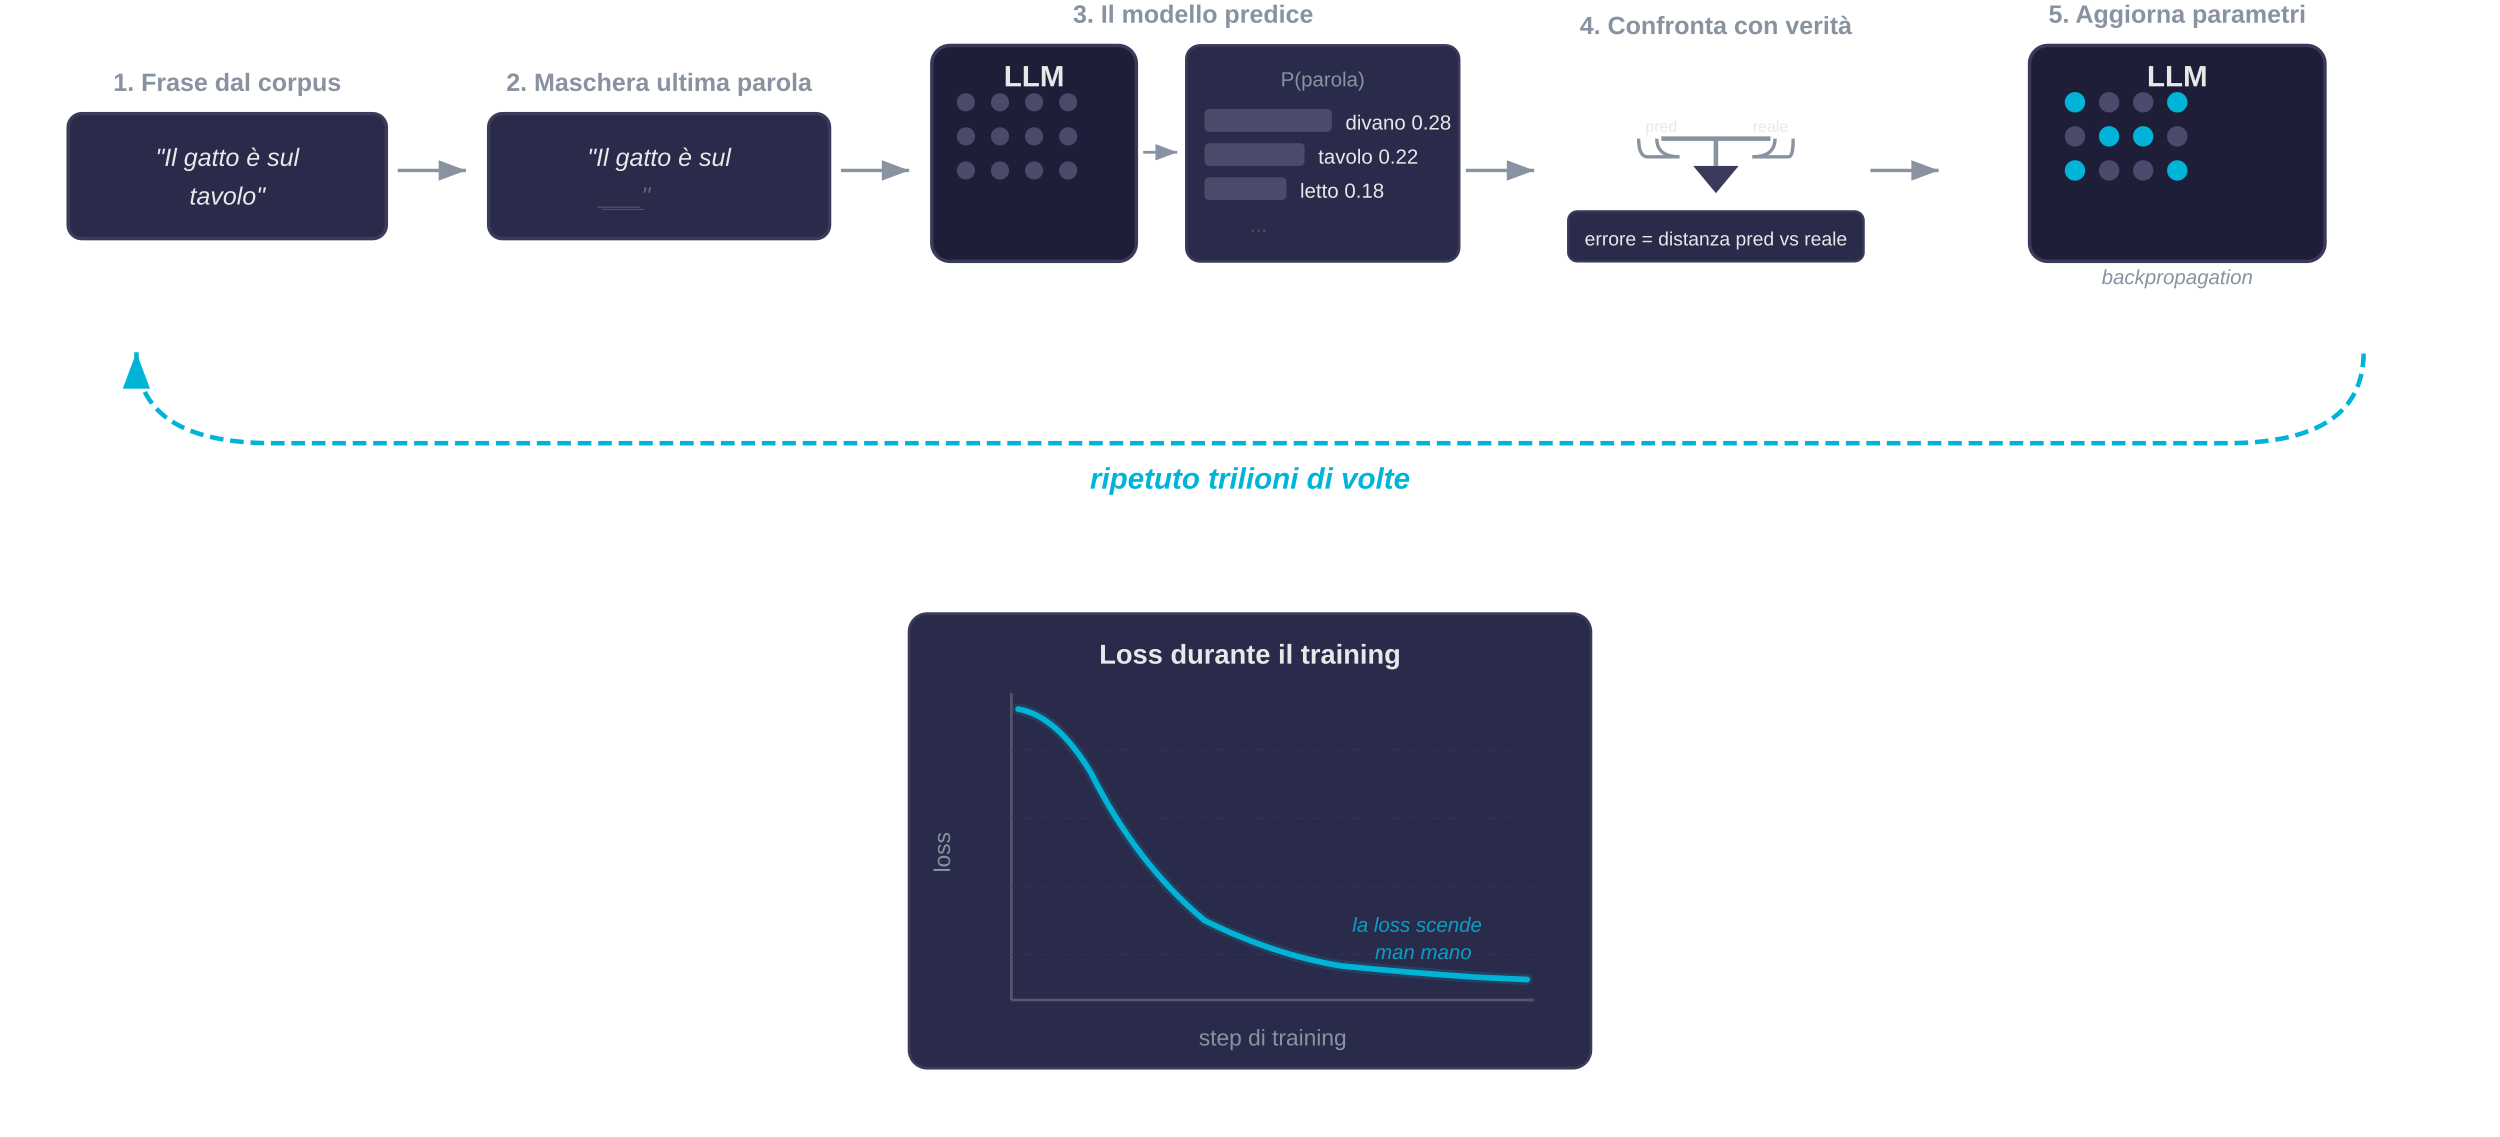
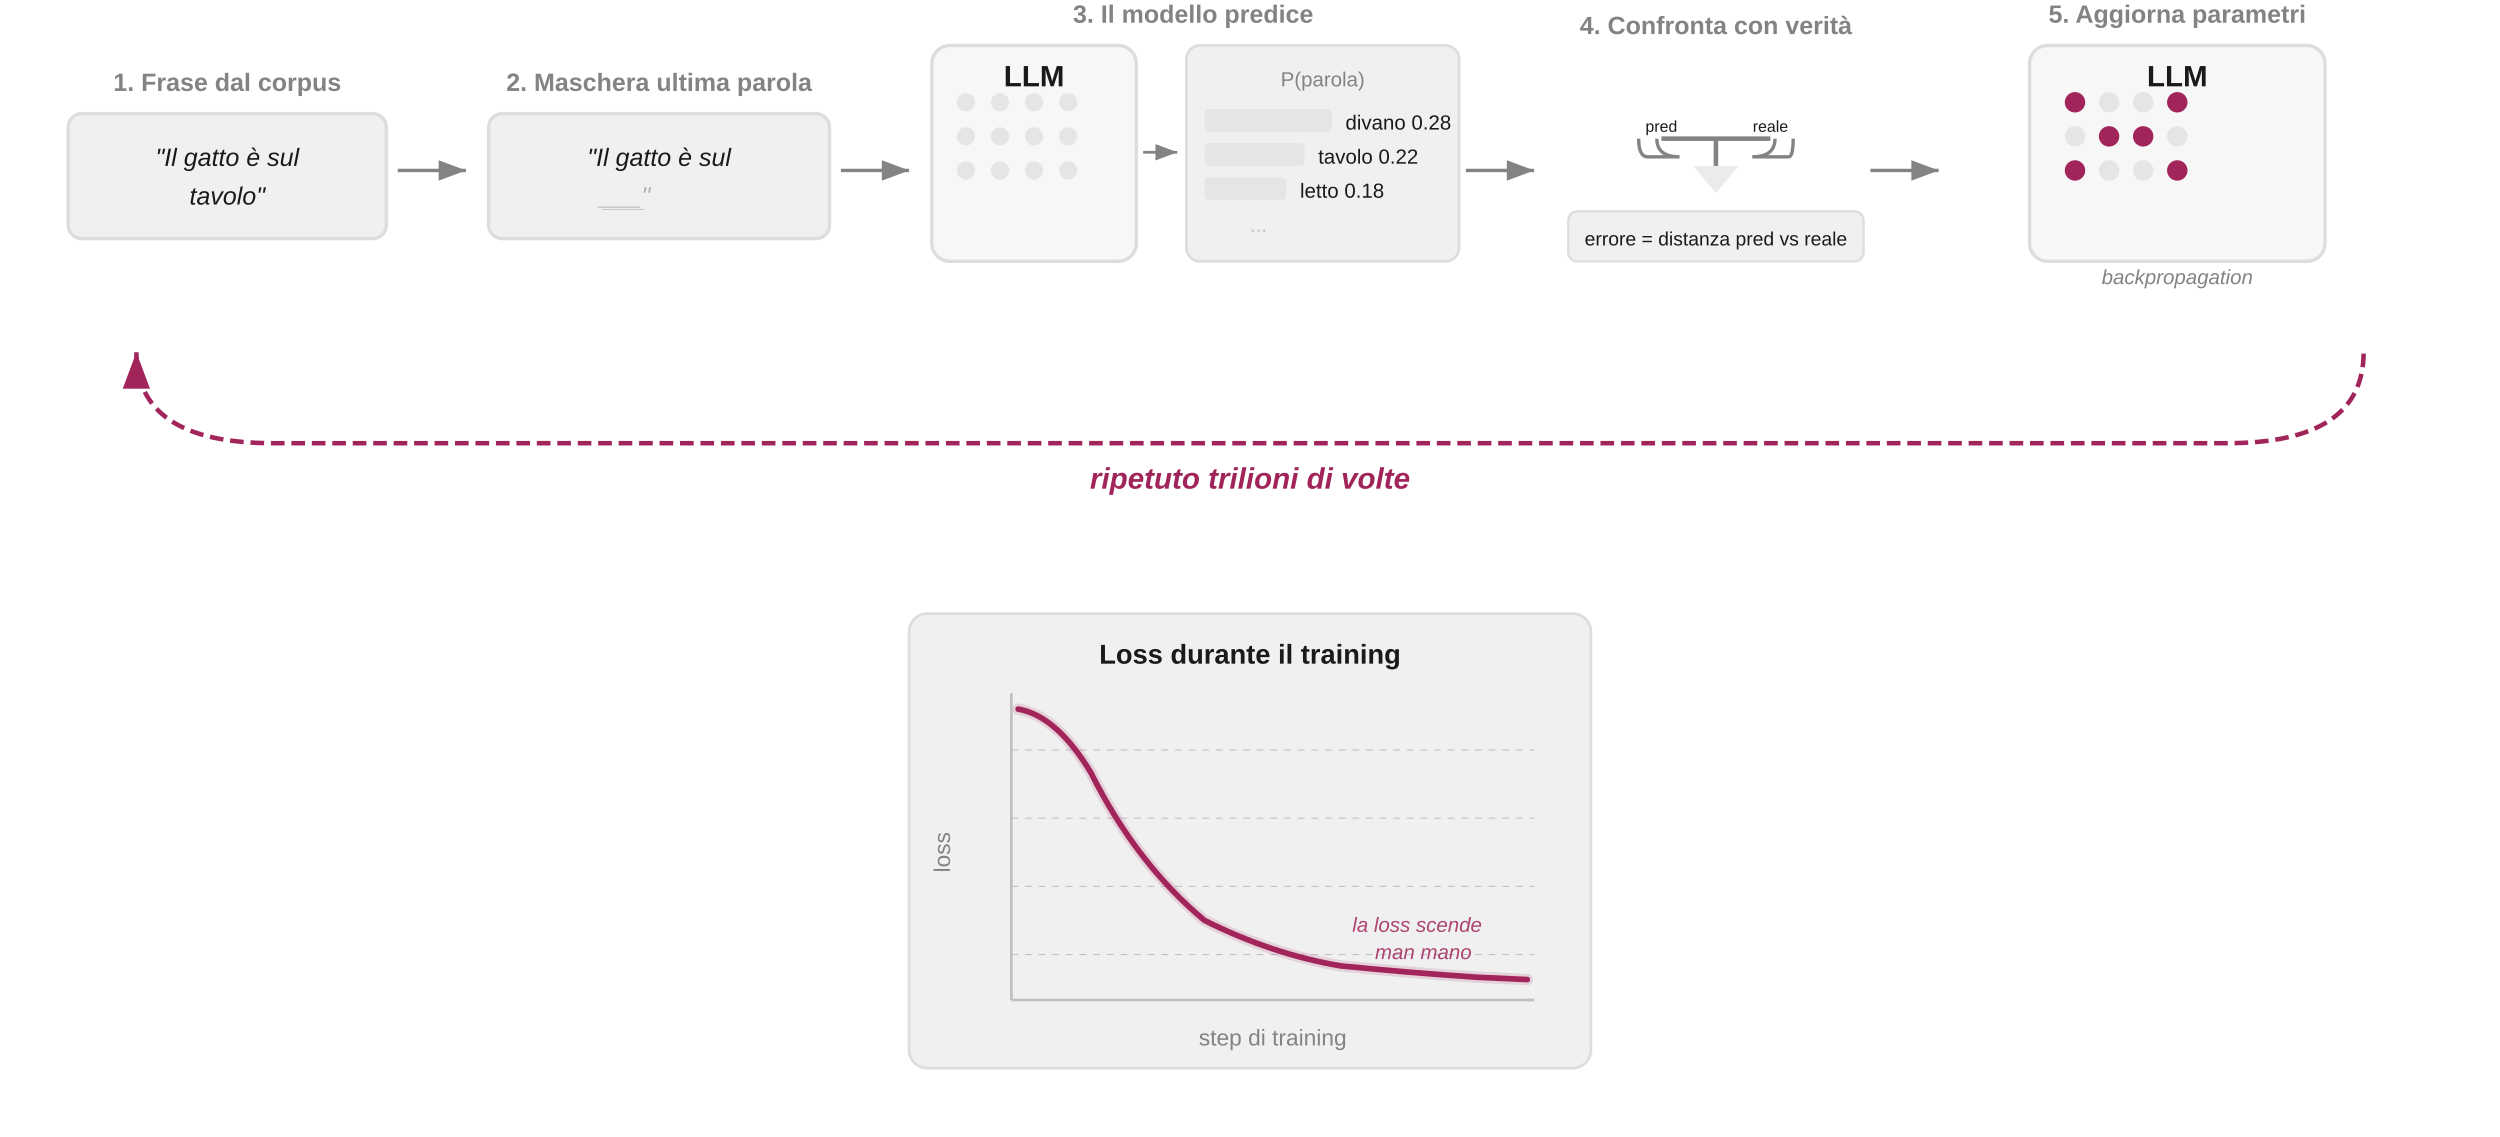
<svg xmlns="http://www.w3.org/2000/svg" viewBox="0 0 1100 500" font-family="'Segoe UI', 'Helvetica Neue', Arial, sans-serif">
  <defs>
    <marker id="arrowStep" markerWidth="8" markerHeight="6" refX="8" refY="3" orient="auto">
-       <path d="M0,0 L8,3 L0,6" fill="#8892a0" />
+       <path d="M0,0 L8,3 L0,6" fill="#838383" />
    </marker>
    <marker id="arrowAccent" markerWidth="10" markerHeight="7" refX="10" refY="3.5" orient="auto">
-       <path d="M0,0 L10,3.5 L0,7" fill="#00b4d8" />
+       <path d="M0,0 L10,3.5 L0,7" fill="#a1245a" />
    </marker>
    <marker id="arrowBack" markerWidth="8" markerHeight="6" refX="0" refY="3" orient="auto">
-       <path d="M8,0 L0,3 L8,6" fill="#00b4d8" />
+       <path d="M8,0 L0,3 L8,6" fill="#a1245a" />
    </marker>
  </defs>
  <g transform="translate(30, 40)">
-     <text x="70" y="0" fill="#8892a0" font-size="11" text-anchor="middle" font-weight="600">1. Frase dal corpus</text>
-     <rect x="0" y="10" width="140" height="55" rx="6" fill="#2a2a4a" stroke="#3a3a5a" stroke-width="1.5" />
-     <text x="70" y="33" fill="#e8e8e8" font-size="11" text-anchor="middle" font-style="italic">"Il gatto è sul</text>
-     <text x="70" y="50" fill="#e8e8e8" font-size="11" text-anchor="middle" font-style="italic">tavolo"</text>
+     <text x="70" y="0" fill="#838383" font-size="11" text-anchor="middle" font-weight="600">1. Frase dal corpus</text>
+     <rect x="0" y="10" width="140" height="55" rx="6" fill="#f0f0f0" stroke="#dddddd" stroke-width="1.5" />
+     <text x="70" y="33" fill="#1a1a1a" font-size="11" text-anchor="middle" font-style="italic">"Il gatto è sul</text>
+     <text x="70" y="50" fill="#1a1a1a" font-size="11" text-anchor="middle" font-style="italic">tavolo"</text>
  </g>
-   <line x1="175" y1="75" x2="205" y2="75" stroke="#8892a0" stroke-width="1.5" marker-end="url(#arrowStep)" />
+   <line x1="175" y1="75" x2="205" y2="75" stroke="#838383" stroke-width="1.5" marker-end="url(#arrowStep)" />
  <g transform="translate(215, 40)">
-     <text x="75" y="0" fill="#8892a0" font-size="11" text-anchor="middle" font-weight="600">2. Maschera ultima parola</text>
-     <rect x="0" y="10" width="150" height="55" rx="6" fill="#2a2a4a" stroke="#3a3a5a" stroke-width="1.5" />
-     <text x="75" y="33" fill="#e8e8e8" font-size="11" text-anchor="middle" font-style="italic">"Il gatto è sul</text>
-     <text x="60" y="50" fill="#e8e8e8" font-size="11" text-anchor="middle" font-style="italic">___"</text>
-     <rect x="43" y="40" width="35" height="14" rx="2" fill="#2a2a4a" opacity="0.7" />
-     <text x="60" y="51" fill="#555570" font-size="11" text-anchor="middle" font-style="italic">___</text>
+     <text x="75" y="0" fill="#838383" font-size="11" text-anchor="middle" font-weight="600">2. Maschera ultima parola</text>
+     <rect x="0" y="10" width="150" height="55" rx="6" fill="#f0f0f0" stroke="#dddddd" stroke-width="1.5" />
+     <text x="75" y="33" fill="#1a1a1a" font-size="11" text-anchor="middle" font-style="italic">"Il gatto è sul</text>
+     <text x="60" y="50" fill="#1a1a1a" font-size="11" text-anchor="middle" font-style="italic">___"</text>
+     <rect x="43" y="40" width="35" height="14" rx="2" fill="#f0f0f0" opacity="0.7" />
+     <text x="60" y="51" fill="#c0c0c0" font-size="11" text-anchor="middle" font-style="italic">___</text>
  </g>
-   <line x1="370" y1="75" x2="400" y2="75" stroke="#8892a0" stroke-width="1.5" marker-end="url(#arrowStep)" />
+   <line x1="370" y1="75" x2="400" y2="75" stroke="#838383" stroke-width="1.5" marker-end="url(#arrowStep)" />
  <g transform="translate(410, 10)">
-     <text x="115" y="0" fill="#8892a0" font-size="11" text-anchor="middle" font-weight="600">3. Il modello predice</text>
-     <rect x="0" y="10" width="90" height="95" rx="8" fill="#1e1e38" stroke="#3a3a5a" stroke-width="1.5" />
-     <text x="45" y="28" fill="#e8e8e8" font-size="13" text-anchor="middle" font-weight="bold">LLM</text>
+     <text x="115" y="0" fill="#838383" font-size="11" text-anchor="middle" font-weight="600">3. Il modello predice</text>
+     <rect x="0" y="10" width="90" height="95" rx="8" fill="#f7f7f7" stroke="#dddddd" stroke-width="1.5" />
+     <text x="45" y="28" fill="#1a1a1a" font-size="13" text-anchor="middle" font-weight="bold">LLM</text>
    <g transform="translate(15, 35)">
-       <circle cx="0" cy="0" r="4" fill="#4a4a6a" />
-       <circle cx="15" cy="0" r="4" fill="#4a4a6a" />
-       <circle cx="30" cy="0" r="4" fill="#4a4a6a" />
-       <circle cx="45" cy="0" r="4" fill="#4a4a6a" />
-       <circle cx="0" cy="15" r="4" fill="#4a4a6a" />
-       <circle cx="15" cy="15" r="4" fill="#4a4a6a" />
-       <circle cx="30" cy="15" r="4" fill="#4a4a6a" />
-       <circle cx="45" cy="15" r="4" fill="#4a4a6a" />
-       <circle cx="0" cy="30" r="4" fill="#4a4a6a" />
-       <circle cx="15" cy="30" r="4" fill="#4a4a6a" />
-       <circle cx="30" cy="30" r="4" fill="#4a4a6a" />
-       <circle cx="45" cy="30" r="4" fill="#4a4a6a" />
+       <circle cx="0" cy="0" r="4" fill="#e5e5e5" />
+       <circle cx="15" cy="0" r="4" fill="#e5e5e5" />
+       <circle cx="30" cy="0" r="4" fill="#e5e5e5" />
+       <circle cx="45" cy="0" r="4" fill="#e5e5e5" />
+       <circle cx="0" cy="15" r="4" fill="#e5e5e5" />
+       <circle cx="15" cy="15" r="4" fill="#e5e5e5" />
+       <circle cx="30" cy="15" r="4" fill="#e5e5e5" />
+       <circle cx="45" cy="15" r="4" fill="#e5e5e5" />
+       <circle cx="0" cy="30" r="4" fill="#e5e5e5" />
+       <circle cx="15" cy="30" r="4" fill="#e5e5e5" />
+       <circle cx="30" cy="30" r="4" fill="#e5e5e5" />
+       <circle cx="45" cy="30" r="4" fill="#e5e5e5" />
    </g>
-     <line x1="93" y1="57" x2="108" y2="57" stroke="#8892a0" stroke-width="1.2" marker-end="url(#arrowStep)" />
-     <rect x="112" y="10" width="120" height="95" rx="6" fill="#2a2a4a" stroke="#3a3a5a" stroke-width="1.2" />
-     <text x="172" y="28" fill="#8892a0" font-size="9" text-anchor="middle">P(parola)</text>
-     <rect x="120" y="38" width="56" height="10" rx="2" fill="#4a4a6a" />
-     <text x="182" y="47" fill="#e8e8e8" font-size="9">divano 0.28</text>
-     <rect x="120" y="53" width="44" height="10" rx="2" fill="#4a4a6a" />
-     <text x="170" y="62" fill="#e8e8e8" font-size="9">tavolo 0.22</text>
-     <rect x="120" y="68" width="36" height="10" rx="2" fill="#4a4a6a" />
-     <text x="162" y="77" fill="#e8e8e8" font-size="9">letto 0.18</text>
-     <text x="140" y="92" fill="#555570" font-size="9">...</text>
+     <line x1="93" y1="57" x2="108" y2="57" stroke="#838383" stroke-width="1.2" marker-end="url(#arrowStep)" />
+     <rect x="112" y="10" width="120" height="95" rx="6" fill="#f0f0f0" stroke="#dddddd" stroke-width="1.2" />
+     <text x="172" y="28" fill="#838383" font-size="9" text-anchor="middle">P(parola)</text>
+     <rect x="120" y="38" width="56" height="10" rx="2" fill="#e5e5e5" />
+     <text x="182" y="47" fill="#1a1a1a" font-size="9">divano 0.28</text>
+     <rect x="120" y="53" width="44" height="10" rx="2" fill="#e5e5e5" />
+     <text x="170" y="62" fill="#1a1a1a" font-size="9">tavolo 0.22</text>
+     <rect x="120" y="68" width="36" height="10" rx="2" fill="#e5e5e5" />
+     <text x="162" y="77" fill="#1a1a1a" font-size="9">letto 0.18</text>
+     <text x="140" y="92" fill="#c0c0c0" font-size="9">...</text>
  </g>
-   <line x1="645" y1="75" x2="675" y2="75" stroke="#8892a0" stroke-width="1.5" marker-end="url(#arrowStep)" />
+   <line x1="645" y1="75" x2="675" y2="75" stroke="#838383" stroke-width="1.5" marker-end="url(#arrowStep)" />
  <g transform="translate(685, 15)">
-     <text x="70" y="0" fill="#8892a0" font-size="11" text-anchor="middle" font-weight="600">4. Confronta con verità</text>
+     <text x="70" y="0" fill="#838383" font-size="11" text-anchor="middle" font-weight="600">4. Confronta con verità</text>
    <g transform="translate(42, 18)">
-       <polygon points="28,52 18,40 38,40" fill="#3a3a5a" />
-       <line x1="4" y1="28" x2="52" y2="28" stroke="#8892a0" stroke-width="2" />
-       <line x1="28" y1="28" x2="28" y2="40" stroke="#8892a0" stroke-width="2" />
-       <path d="M2,28 Q2,36 12,36 L-2,36 Q-6,36 -6,28" fill="none" stroke="#8892a0" stroke-width="1.5" />
-       <text x="4" y="25" fill="#e8e8e8" font-size="7" text-anchor="middle">pred</text>
-       <path d="M54,28 Q54,36 44,36 L60,36 Q62,36 62,28" fill="none" stroke="#8892a0" stroke-width="1.5" />
-       <text x="52" y="25" fill="#e8e8e8" font-size="7" text-anchor="middle">reale</text>
+       <polygon points="28,52 18,40 38,40" fill="#ebebeb" />
+       <line x1="4" y1="28" x2="52" y2="28" stroke="#838383" stroke-width="2" />
+       <line x1="28" y1="28" x2="28" y2="40" stroke="#838383" stroke-width="2" />
+       <path d="M2,28 Q2,36 12,36 L-2,36 Q-6,36 -6,28" fill="none" stroke="#838383" stroke-width="1.5" />
+       <text x="4" y="25" fill="#1a1a1a" font-size="7" text-anchor="middle">pred</text>
+       <path d="M54,28 Q54,36 44,36 L60,36 Q62,36 62,28" fill="none" stroke="#838383" stroke-width="1.5" />
+       <text x="52" y="25" fill="#1a1a1a" font-size="7" text-anchor="middle">reale</text>
    </g>
-     <rect x="5" y="78" width="130" height="22" rx="4" fill="#2a2a4a" stroke="#3a3a5a" stroke-width="1" />
-     <text x="70" y="93" fill="#e8e8e8" font-size="8.5" text-anchor="middle">errore = distanza pred vs reale</text>
+     <rect x="5" y="78" width="130" height="22" rx="4" fill="#f0f0f0" stroke="#dddddd" stroke-width="1" />
+     <text x="70" y="93" fill="#1a1a1a" font-size="8.5" text-anchor="middle">errore = distanza pred vs reale</text>
  </g>
-   <line x1="823" y1="75" x2="853" y2="75" stroke="#8892a0" stroke-width="1.5" marker-end="url(#arrowStep)" />
+   <line x1="823" y1="75" x2="853" y2="75" stroke="#838383" stroke-width="1.5" marker-end="url(#arrowStep)" />
  <g transform="translate(863, 10)">
-     <text x="95" y="0" fill="#8892a0" font-size="11" text-anchor="middle" font-weight="600">5. Aggiorna parametri</text>
-     <rect x="30" y="10" width="130" height="95" rx="8" fill="#1e1e38" stroke="#3a3a5a" stroke-width="1.5" />
-     <text x="95" y="28" fill="#e8e8e8" font-size="13" text-anchor="middle" font-weight="bold">LLM</text>
+     <text x="95" y="0" fill="#838383" font-size="11" text-anchor="middle" font-weight="600">5. Aggiorna parametri</text>
+     <rect x="30" y="10" width="130" height="95" rx="8" fill="#f7f7f7" stroke="#dddddd" stroke-width="1.5" />
+     <text x="95" y="28" fill="#1a1a1a" font-size="13" text-anchor="middle" font-weight="bold">LLM</text>
    <g transform="translate(50, 35)">
-       <circle cx="0" cy="0" r="4.5" fill="#00b4d8" />
-       <circle cx="15" cy="0" r="4.5" fill="#4a4a6a" />
-       <circle cx="30" cy="0" r="4.5" fill="#4a4a6a" />
-       <circle cx="45" cy="0" r="4.5" fill="#00b4d8" />
-       <circle cx="0" cy="15" r="4.5" fill="#4a4a6a" />
-       <circle cx="15" cy="15" r="4.5" fill="#00b4d8" />
-       <circle cx="30" cy="15" r="4.5" fill="#00b4d8" />
-       <circle cx="45" cy="15" r="4.5" fill="#4a4a6a" />
-       <circle cx="0" cy="30" r="4.5" fill="#00b4d8" />
-       <circle cx="15" cy="30" r="4.5" fill="#4a4a6a" />
-       <circle cx="30" cy="30" r="4.5" fill="#4a4a6a" />
-       <circle cx="45" cy="30" r="4.5" fill="#00b4d8" />
+       <circle cx="0" cy="0" r="4.5" fill="#a1245a" />
+       <circle cx="15" cy="0" r="4.5" fill="#e5e5e5" />
+       <circle cx="30" cy="0" r="4.5" fill="#e5e5e5" />
+       <circle cx="45" cy="0" r="4.5" fill="#a1245a" />
+       <circle cx="0" cy="15" r="4.5" fill="#e5e5e5" />
+       <circle cx="15" cy="15" r="4.5" fill="#a1245a" />
+       <circle cx="30" cy="15" r="4.5" fill="#a1245a" />
+       <circle cx="45" cy="15" r="4.5" fill="#e5e5e5" />
+       <circle cx="0" cy="30" r="4.5" fill="#a1245a" />
+       <circle cx="15" cy="30" r="4.5" fill="#e5e5e5" />
+       <circle cx="30" cy="30" r="4.5" fill="#e5e5e5" />
+       <circle cx="45" cy="30" r="4.5" fill="#a1245a" />
    </g>
-     <text x="95" y="115" fill="#8892a0" font-size="9" text-anchor="middle" font-style="italic">backpropagation</text>
+     <text x="95" y="115" fill="#838383" font-size="9" text-anchor="middle" font-style="italic">backpropagation</text>
  </g>
-   <path d="M60,155 Q60,195 120,195 L980,195 Q1040,195 1040,155" fill="none" stroke="#00b4d8" stroke-width="2" stroke-dasharray="6,3" marker-start="url(#arrowBack)" />
-   <text x="550" y="215" fill="#00b4d8" font-size="13" text-anchor="middle" font-weight="600" font-style="italic">ripetuto trilioni di volte</text>
+   <path d="M60,155 Q60,195 120,195 L980,195 Q1040,195 1040,155" fill="none" stroke="#a1245a" stroke-width="2" stroke-dasharray="6,3" marker-start="url(#arrowBack)" />
+   <text x="550" y="215" fill="#a1245a" font-size="13" text-anchor="middle" font-weight="600" font-style="italic">ripetuto trilioni di volte</text>
  <g transform="translate(400, 270)">
-     <rect x="0" y="0" width="300" height="200" rx="8" fill="#2a2a4a" stroke="#3a3a5a" stroke-width="1.2" />
-     <text x="150" y="22" fill="#e8e8e8" font-size="12" text-anchor="middle" font-weight="600">Loss durante il training</text>
-     <line x1="45" y1="35" x2="45" y2="170" stroke="#555570" stroke-width="1.2" />
-     <line x1="45" y1="170" x2="275" y2="170" stroke="#555570" stroke-width="1.2" />
-     <text x="18" y="105" fill="#8892a0" font-size="10" text-anchor="middle" transform="rotate(-90, 18, 105)">loss</text>
-     <text x="160" y="190" fill="#8892a0" font-size="10" text-anchor="middle">step di training</text>
-     <line x1="45" y1="60" x2="275" y2="60" stroke="#333355" stroke-width="0.5" stroke-dasharray="3,3" />
-     <line x1="45" y1="90" x2="275" y2="90" stroke="#333355" stroke-width="0.5" stroke-dasharray="3,3" />
-     <line x1="45" y1="120" x2="275" y2="120" stroke="#333355" stroke-width="0.5" stroke-dasharray="3,3" />
-     <line x1="45" y1="150" x2="275" y2="150" stroke="#333355" stroke-width="0.5" stroke-dasharray="3,3" />
-     <path d="M48,42 Q65,45 80,70 Q100,110 130,135 Q160,150 190,155 Q220,158 250,160 L272,161" fill="none" stroke="#00b4d8" stroke-width="2.5" stroke-linecap="round" stroke-linejoin="round" />
-     <path d="M48,42 Q65,45 80,70 Q100,110 130,135 Q160,150 190,155 Q220,158 250,160 L272,161" fill="none" stroke="#00b4d8" stroke-width="5" stroke-linecap="round" opacity="0.15" />
-     <text x="195" y="140" fill="#00b4d8" font-size="9" font-style="italic" opacity="0.85">la loss scende</text>
-     <text x="205" y="152" fill="#00b4d8" font-size="9" font-style="italic" opacity="0.85">man mano</text>
+     <rect x="0" y="0" width="300" height="200" rx="8" fill="#f0f0f0" stroke="#dddddd" stroke-width="1.2" />
+     <text x="150" y="22" fill="#1a1a1a" font-size="12" text-anchor="middle" font-weight="600">Loss durante il training</text>
+     <line x1="45" y1="35" x2="45" y2="170" stroke="#c0c0c0" stroke-width="1.2" />
+     <line x1="45" y1="170" x2="275" y2="170" stroke="#c0c0c0" stroke-width="1.2" />
+     <text x="18" y="105" fill="#838383" font-size="10" text-anchor="middle" transform="rotate(-90, 18, 105)">loss</text>
+     <text x="160" y="190" fill="#838383" font-size="10" text-anchor="middle">step di training</text>
+     <line x1="45" y1="60" x2="275" y2="60" stroke="#c0c0d0" stroke-width="0.5" stroke-dasharray="3,3" />
+     <line x1="45" y1="90" x2="275" y2="90" stroke="#c0c0d0" stroke-width="0.5" stroke-dasharray="3,3" />
+     <line x1="45" y1="120" x2="275" y2="120" stroke="#c0c0d0" stroke-width="0.5" stroke-dasharray="3,3" />
+     <line x1="45" y1="150" x2="275" y2="150" stroke="#c0c0d0" stroke-width="0.5" stroke-dasharray="3,3" />
+     <path d="M48,42 Q65,45 80,70 Q100,110 130,135 Q160,150 190,155 Q220,158 250,160 L272,161" fill="none" stroke="#a1245a" stroke-width="2.5" stroke-linecap="round" stroke-linejoin="round" />
+     <path d="M48,42 Q65,45 80,70 Q100,110 130,135 Q160,150 190,155 Q220,158 250,160 L272,161" fill="none" stroke="#a1245a" stroke-width="5" stroke-linecap="round" opacity="0.15" />
+     <text x="195" y="140" fill="#a1245a" font-size="9" font-style="italic" opacity="0.85">la loss scende</text>
+     <text x="205" y="152" fill="#a1245a" font-size="9" font-style="italic" opacity="0.85">man mano</text>
  </g>
</svg>
